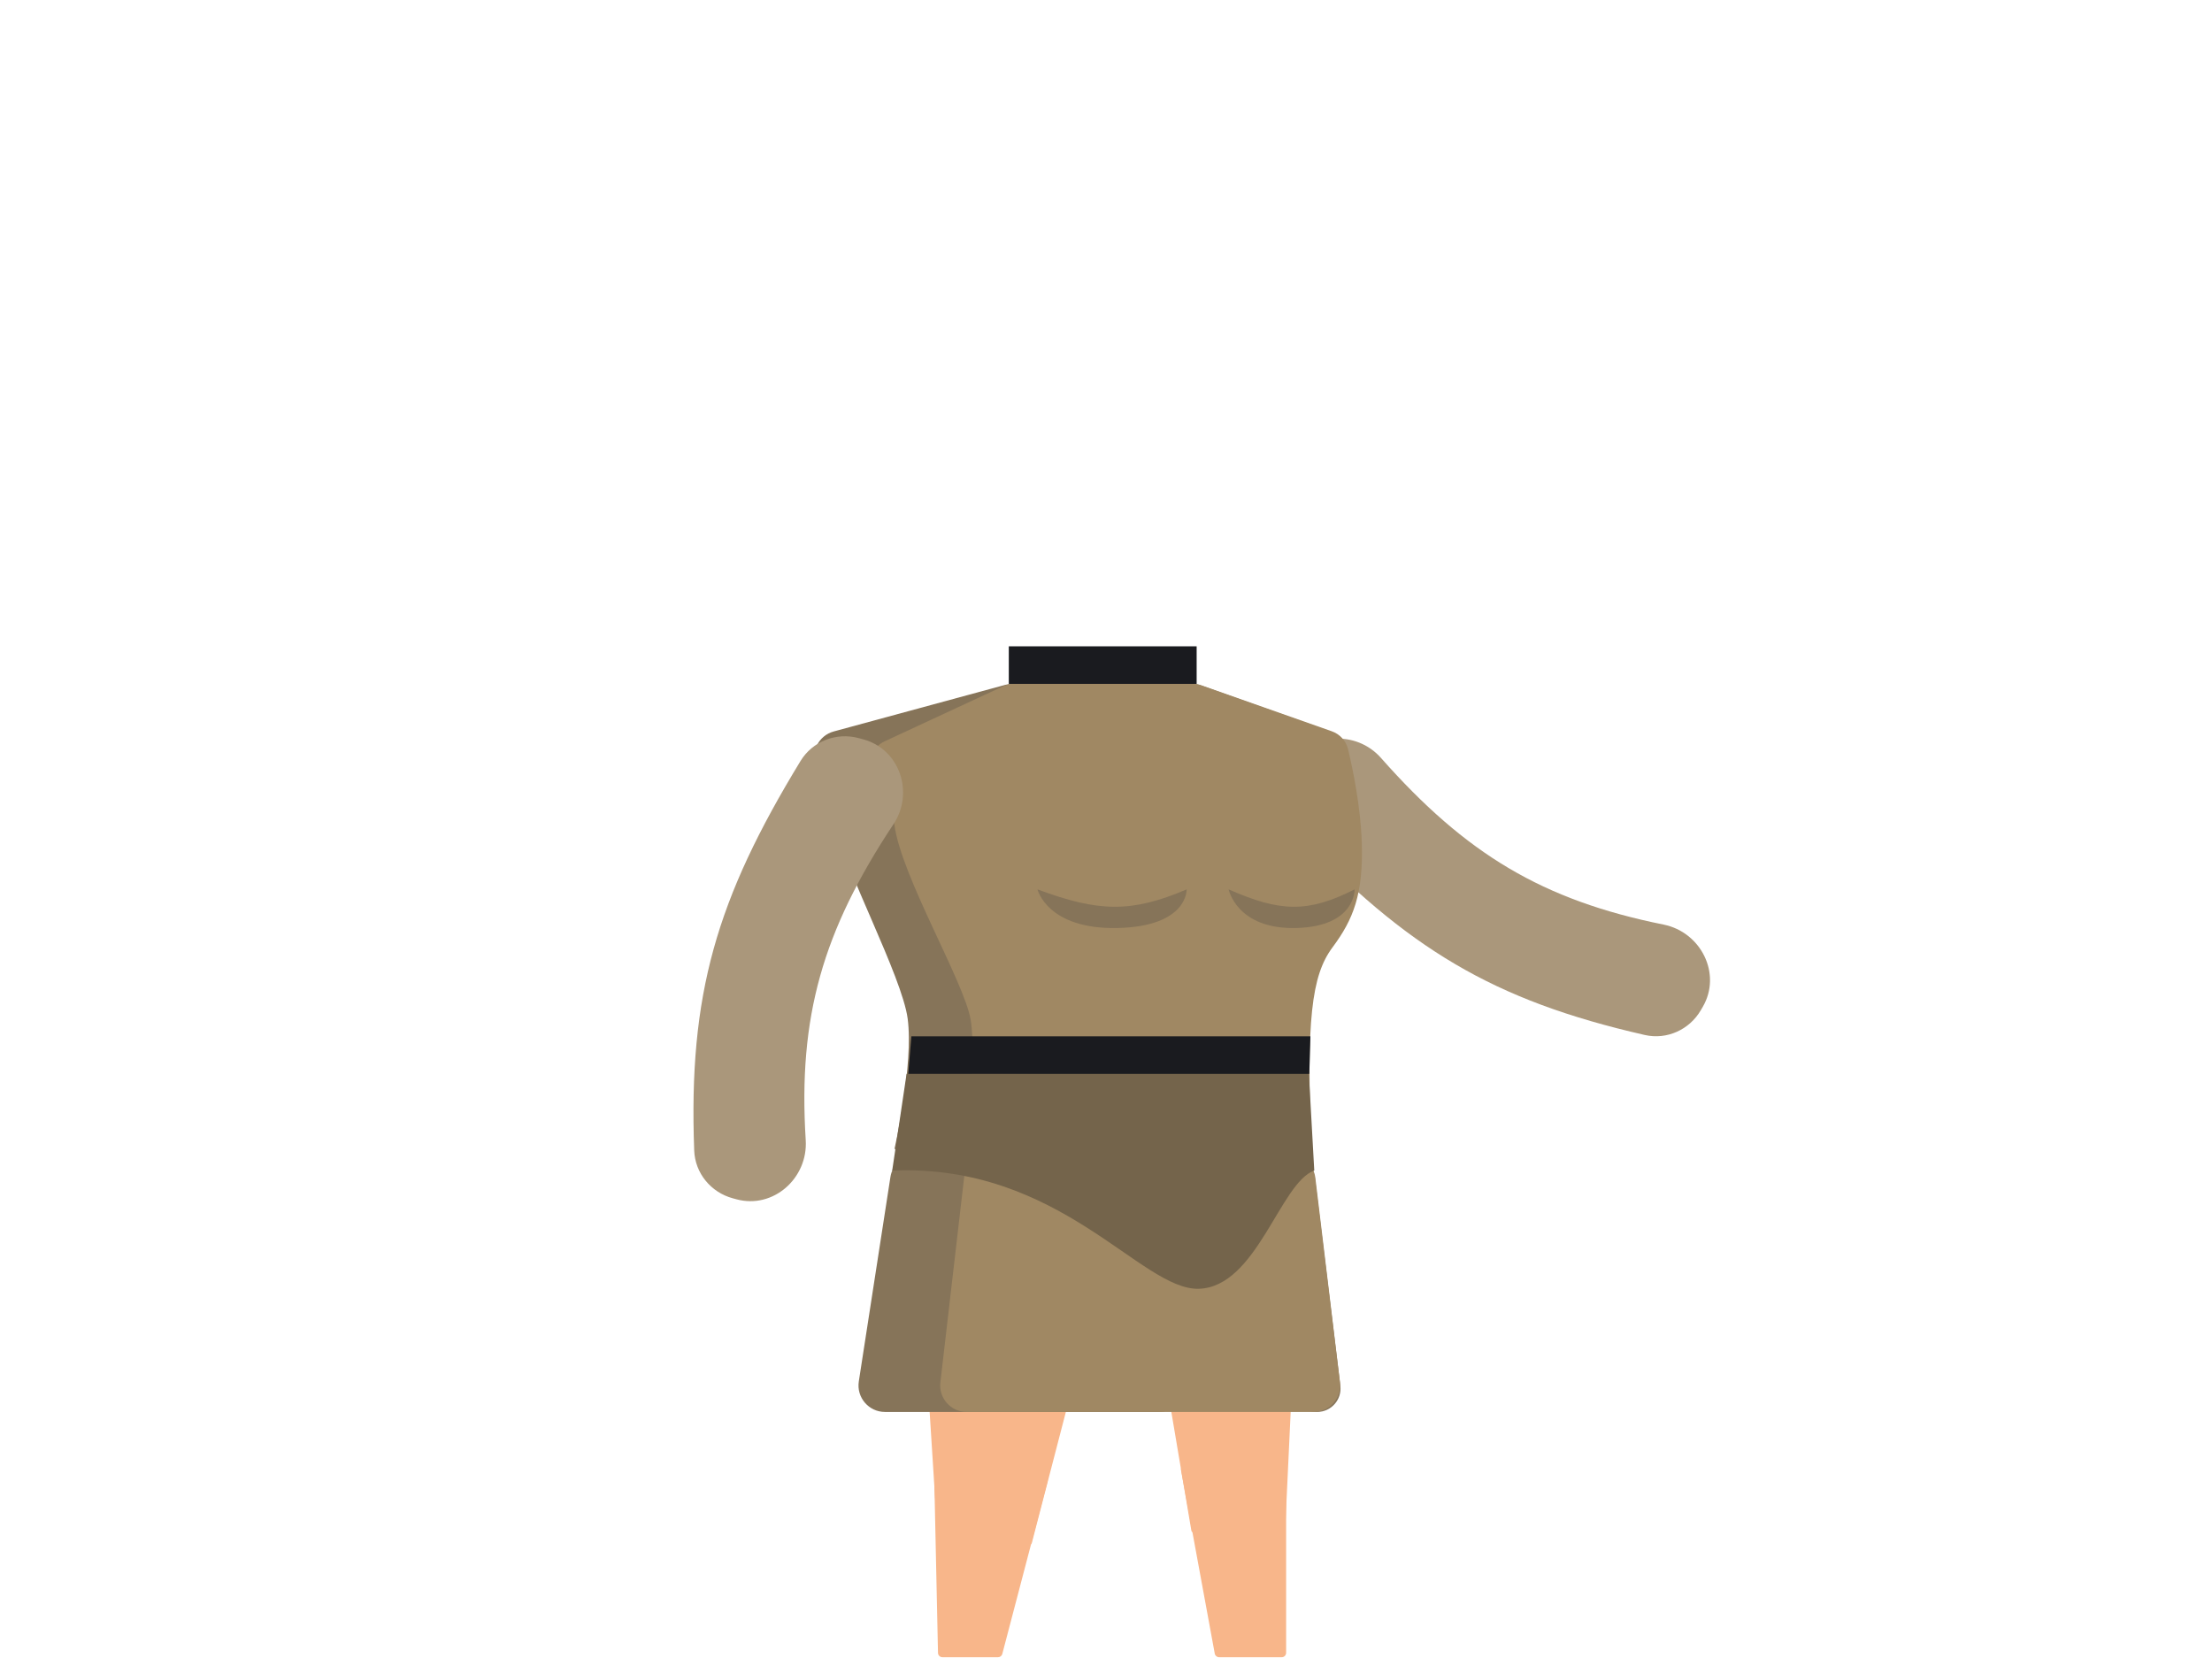
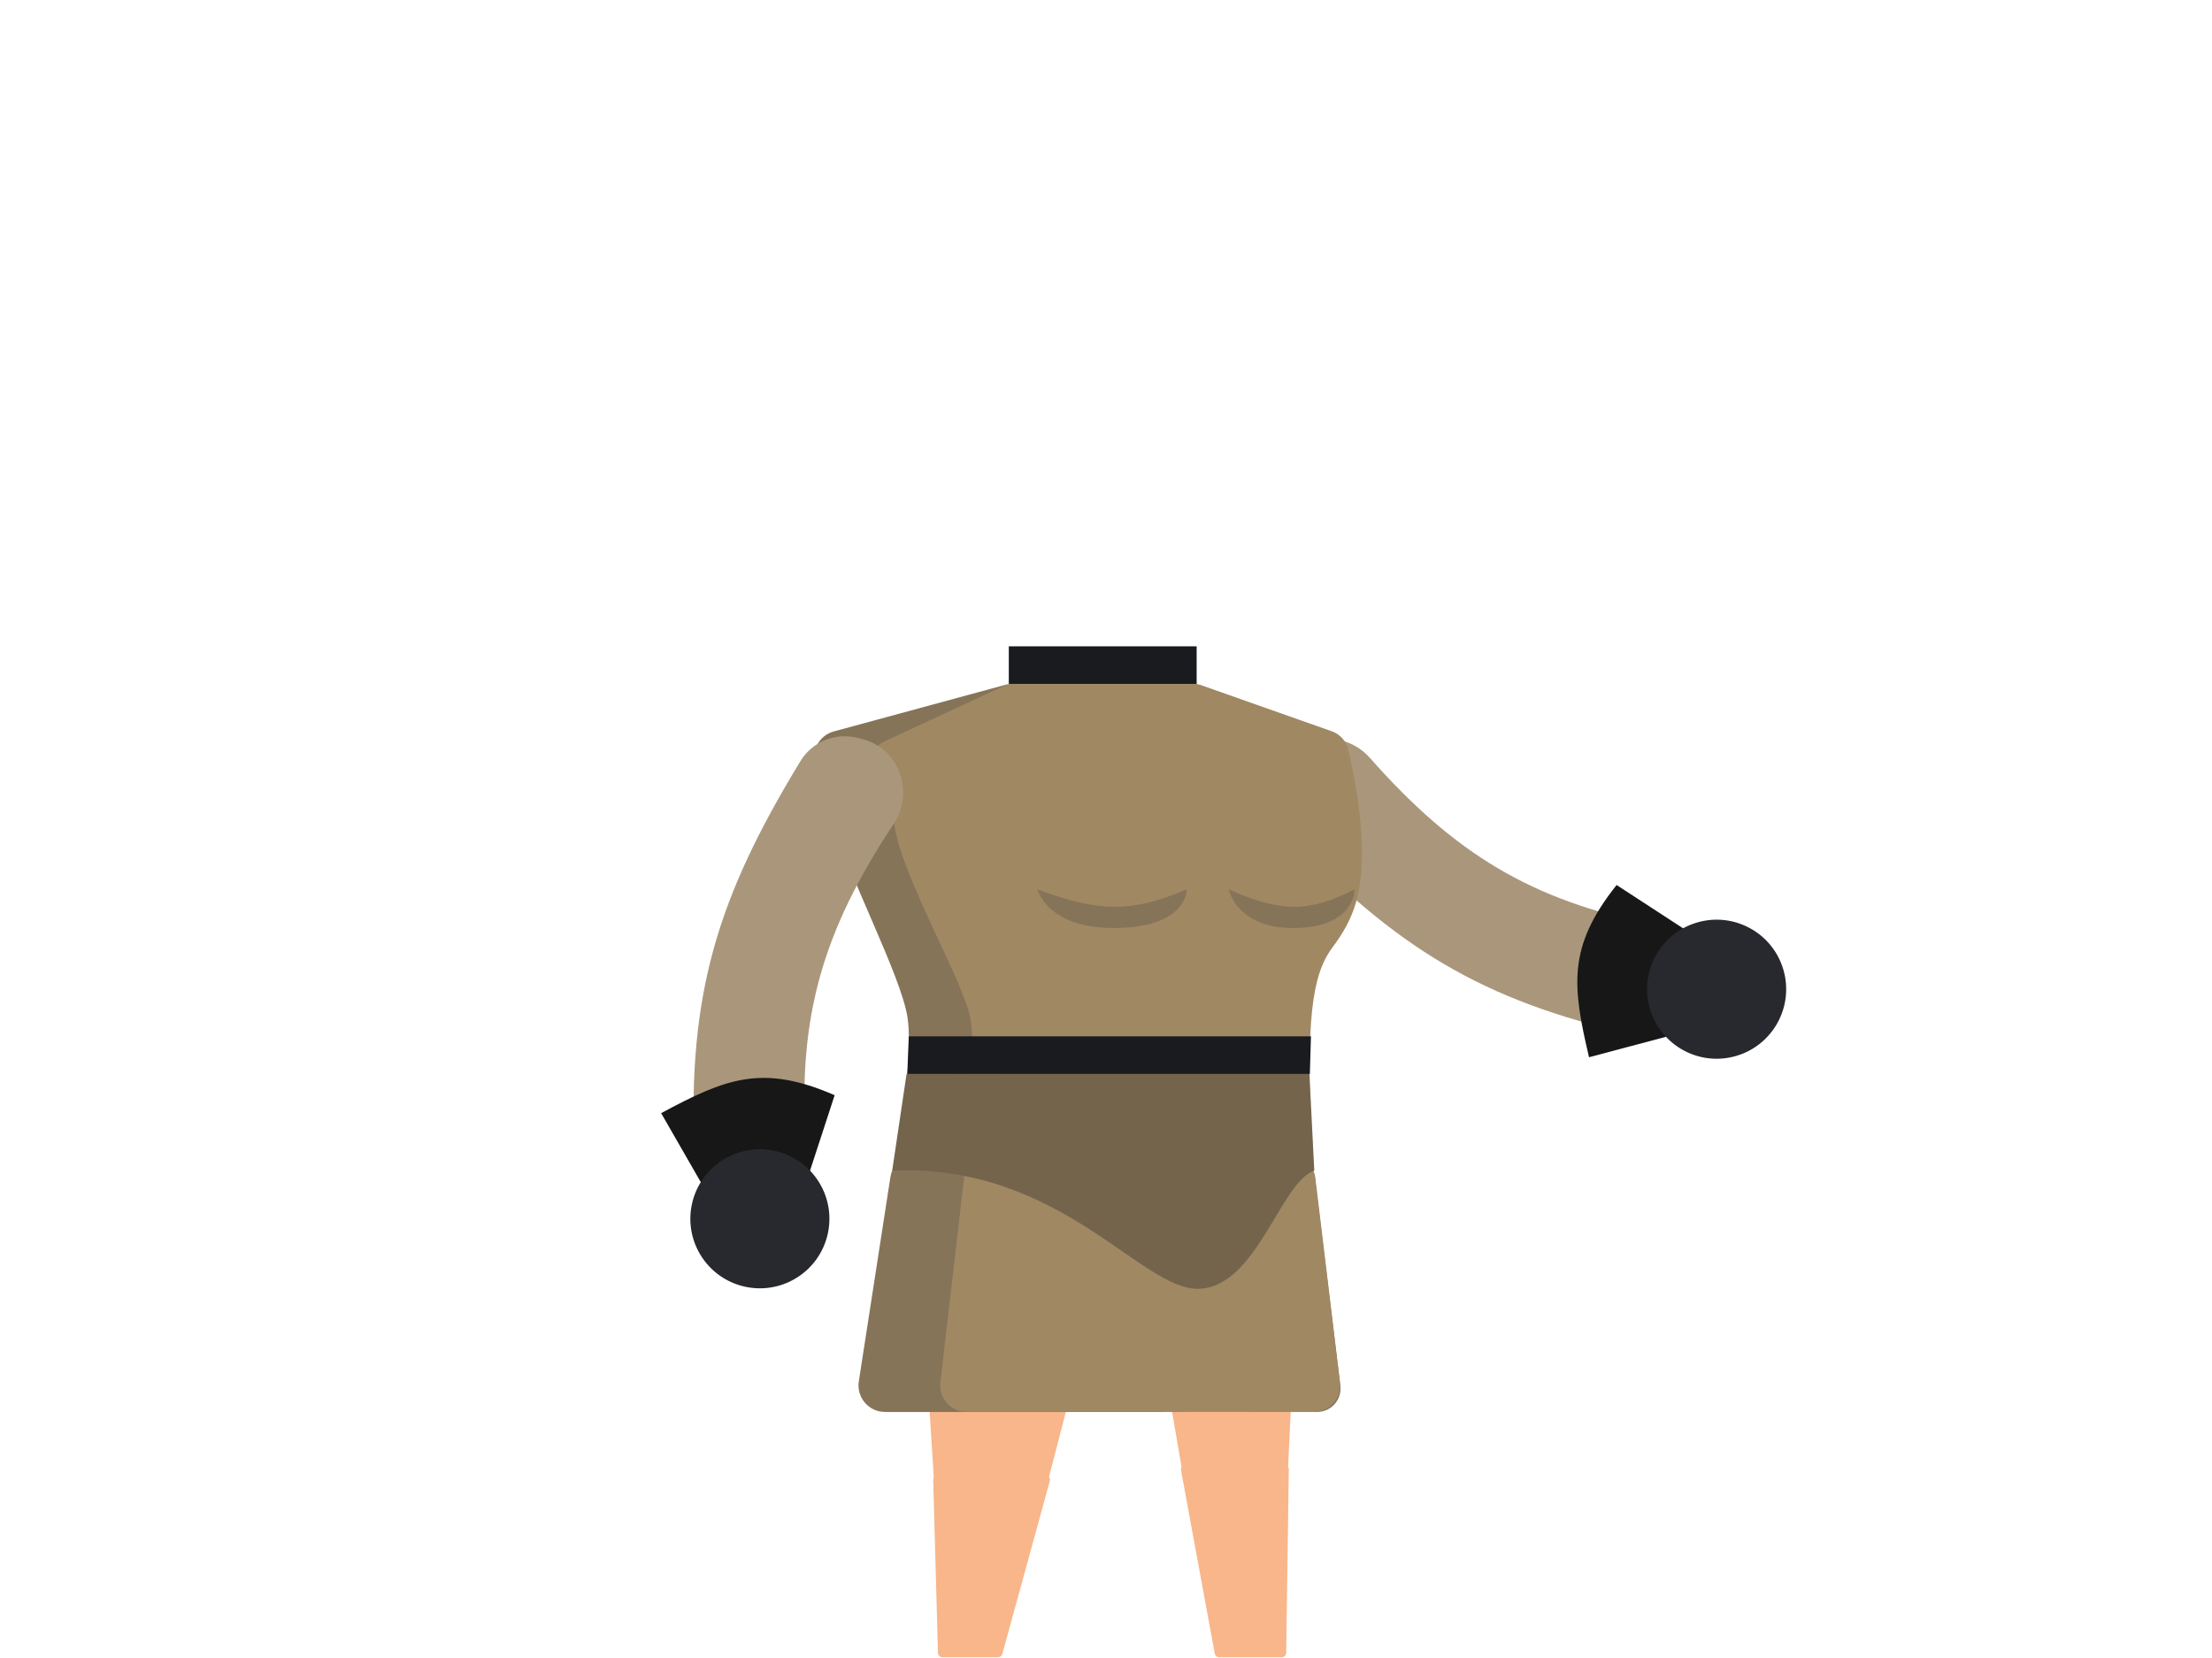
<svg xmlns="http://www.w3.org/2000/svg" width="2002" height="1500" viewBox="0 0 2002 1500" fill="none">
-   <path d="M1182.4 974.094C1182.46 972.954 1181.55 972 1180.4 972H1010.87C1009.63 972 1008.69 973.113 1008.89 974.333L1078.25 1385.33C1078.41 1386.29 1079.24 1387 1080.22 1387H1161.12C1162.19 1387 1163.07 1386.16 1163.12 1385.09L1182.4 974.094Z" fill="#F8B68A" />
+   <path d="M1182.4 974.094C1182.46 972.954 1181.55 972 1180.4 972H1010.87C1009.63 972 1008.69 973.116 1008.9 974.337L1079.22 1385.33C1079.38 1386.29 1080.21 1387 1081.19 1387H1161.12C1162.19 1387 1163.07 1386.16 1163.12 1385.09L1182.4 974.094Z" fill="#F8B68A" />
  <path d="M822.135 974.627C822.062 973.475 822.977 972.5 824.131 972.5H1041.41C1042.72 972.5 1043.68 973.736 1043.35 975.003L933.889 1396.5C933.66 1397.38 932.864 1398 931.953 1398H850.877C849.822 1398 848.948 1397.18 848.881 1396.13L822.135 974.627Z" fill="#F8B68A" />
-   <path d="M1164.03 1330C1164.03 1327.79 1162.24 1326 1160.03 1326H1072.83C1070.33 1326 1068.45 1328.26 1068.9 1330.72L1099.43 1496.72C1099.78 1498.62 1101.43 1500 1103.36 1500H1160.03C1162.24 1500 1164.03 1498.21 1164.03 1496V1330Z" fill="#F8B68A" />
+   <path d="M1166.44 1330.05C1166.47 1327.82 1164.67 1326 1162.44 1326H1072.83C1070.33 1326 1068.45 1328.26 1068.9 1330.72L1099.43 1496.72C1099.78 1498.62 1101.43 1500 1103.36 1500H1160.09C1162.27 1500 1164.05 1498.24 1164.09 1496.05L1166.44 1330.05Z" fill="#F8B68A" />
  <path d="M1190.05 1066.08L1213.09 1254.26C1214.64 1266.87 1204.79 1278 1192.08 1278C1183.28 1278 1175.39 1272.55 1172.28 1264.32L1102.85 1080.82C1101.7 1077.8 1098.8 1075.79 1095.56 1075.79C1091.53 1075.79 1088.16 1078.88 1087.81 1082.9L1072.74 1256.08C1071.66 1268.48 1061.28 1278 1048.83 1278H800.997C786.28 1278 775.03 1264.88 777.28 1250.33L805.894 1065.33C807.704 1053.63 817.774 1045 829.612 1045H1166.23C1178.35 1045 1188.57 1054.05 1190.05 1066.08Z" fill="#867459" />
-   <path d="M1190.47 1066.13L1212.76 1251.13C1214.48 1265.42 1203.33 1278 1188.93 1278H1133H1112H1093H1071.43H874.942C860.592 1278 849.449 1265.49 851.101 1251.24L872.539 1066.24C873.942 1054.13 884.193 1045 896.379 1045H1166.64C1178.79 1045 1189.02 1054.07 1190.47 1066.13Z" fill="#A08863" />
-   <path d="M1541.13 911.308C1558.49 881.458 1539.5 843.696 1505.64 836.865C1396.02 814.743 1326.79 773.046 1249.87 686.021C1227.33 660.515 1185.92 663.125 1168.8 692.549L1166.62 696.312C1156.07 714.439 1158.47 737.4 1172.94 752.577C1273.87 858.42 1350.68 905.325 1488.63 936.793C1508.61 941.35 1529.08 932.022 1539.38 914.31L1541.13 911.308Z" fill="#AA977B" />
-   <path d="M1086.94 620.39L1200.5 660.813C1213.14 665.312 1219.64 679.297 1214.92 691.857L1190.73 756.315C1189.94 758.428 1189.44 760.642 1189.27 762.891L1169.74 1014.57C1168.77 1026.98 1158.49 1036.59 1146.04 1036.71L809.533 1040C809.533 1040 827 963.5 821.5 922C816.415 883.627 763.023 784.123 758.168 751.558C757.527 747.259 757.183 742.854 755.634 738.793L738.471 693.759C733.418 680.499 740.911 665.773 754.604 662.052L909.945 619.84C911.996 619.282 914.112 619 916.238 619H1078.89C1081.63 619 1084.36 619.47 1086.94 620.39Z" fill="#867459" />
+   <path d="M1190.47 1066.13L1212.76 1251.13C1214.48 1265.42 1203.33 1278 1188.93 1278H1133L1099.43 1277.96H1080.43L1071.43 1278H874.942C860.592 1278 849.449 1265.49 851.101 1251.24L872.539 1066.24C873.942 1054.13 884.193 1045 896.379 1045H1166.64C1178.79 1045 1189.02 1054.07 1190.47 1066.13Z" fill="#A08863" />
+   <path d="M1531.13 911.308C1548.49 881.457 1529.5 843.695 1495.64 836.864C1386.02 814.743 1316.79 773.046 1239.87 686.021C1217.33 660.515 1175.92 663.124 1158.8 692.548L1156.62 696.312C1146.07 714.439 1148.47 737.4 1162.94 752.576C1263.87 858.419 1340.68 905.324 1478.63 936.792C1498.61 941.349 1519.08 932.022 1529.38 914.31L1531.13 911.308Z" fill="#AA977B" />
+   <path d="M1463.14 801.05L1535.53 848.214L1521.67 934.743L1438.17 956.942C1423.06 892.579 1418.53 857.046 1463.14 801.05Z" fill="#171717" />
+   <circle cx="1553.67" cy="895.36" r="62.927" transform="rotate(-16.4156 1553.67 895.36)" fill="#28292F" />
+   <path d="M1086.94 620.389L1200.5 660.813C1213.14 665.311 1219.64 679.297 1214.92 691.856L1190.73 756.315C1189.94 758.428 1189.44 760.641 1189.27 762.891L1169.74 1014.57C1168.77 1026.98 1158.49 1036.59 1146.04 1036.72L811 1040C811 1040 827 963.5 821.5 922C816.415 883.627 763.023 784.123 758.168 751.558C757.527 747.259 757.183 742.854 755.634 738.792L738.471 693.759C733.418 680.499 740.911 665.773 754.604 662.052L909.945 619.84C911.996 619.282 914.112 619 916.238 619H1078.89C1081.63 619 1084.36 619.47 1086.94 620.389Z" fill="#867459" />
  <path d="M1086.91 620.161L1205.23 661.852C1212.61 664.452 1218.25 670.463 1220.07 678.072C1224.28 695.706 1231.45 729.96 1232.5 762.5C1234 809 1225 832 1206 857.5C1187 883 1182 923 1187.03 1044.3C1187.73 1060.99 872.531 1044.3 872.531 1044.3C872.531 1044.3 884.471 958.5 878.501 923C872.747 888.781 815.835 793.706 809.495 746.586C809.043 743.233 808.198 739.946 806.644 736.94L789.492 703.741C783.225 691.612 788.324 676.706 800.706 670.957L908.227 621.029C911.394 619.559 914.843 618.797 918.335 618.797H1078.93C1081.65 618.797 1084.34 619.258 1086.91 620.161Z" fill="#A08863" />
  <path d="M939 805C994.083 825.492 1023.75 826.463 1074 805C1074 805 1075.36 838.518 1011.56 839.958C947.756 841.399 939 805 939 805Z" fill="#867459" />
  <path d="M1112 805C1158.51 825.492 1183.57 826.463 1226 805C1226 805 1227.15 838.518 1173.27 839.958C1119.39 841.399 1112 805 1112 805Z" fill="#867459" />
-   <path d="M1184.5 970C1064.83 970.833 822.9 972 820.5 972L807.5 1059.5C959.983 1053.09 1032.5 1168 1085 1166.5C1137.5 1165 1158.58 1070.39 1189.5 1059.5L1184.5 970Z" fill="#74644B" />
+   <path d="M1185 970C1065.33 970.833 822.9 972 820.5 972L807.5 1059.5C959.983 1053.09 1032.5 1168 1085 1166.5C1137.5 1165 1158.58 1070.39 1189.5 1059.5L1185 970Z" fill="#74644B" />
  <path d="M1083.04 585H913.036V619H1060.03H1083.04V585Z" fill="#1A1B1F" />
-   <path d="M1186 938H824.844L822 972H1185L1186 938Z" fill="#1A1B1F" />
+   <path d="M1186.5 938H822.5L821.183 972H1185.5L1186.5 938Z" fill="#1A1B1F" />
  <path d="M666.507 1085.5C699.835 1094.55 731.393 1066.43 729.23 1031.96C722.225 920.344 744.583 842.681 808.734 745.861C827.537 717.485 814.3 678.164 781.448 669.246L777.246 668.106C757.008 662.612 735.449 670.869 724.535 688.776C648.421 813.659 622.995 899.996 628.304 1041.39C629.073 1061.87 643.38 1079.22 663.155 1084.59L666.507 1085.5Z" fill="#AA977B" />
-   <path d="M845.587 1339.59C845.539 1337.34 847.343 1335.5 849.586 1335.5H944.315C946.936 1335.5 948.849 1337.98 948.184 1340.51L907.147 1497.01C906.685 1498.77 905.096 1500 903.278 1500H852.946C850.77 1500 848.993 1498.26 848.946 1496.08L845.587 1339.59Z" fill="#F8B68A" />
+   <path d="M755.407 991.309L728.586 1073.44L641.418 1082.45L598.365 1007.54C656.623 976.286 689.773 962.713 755.407 991.309Z" fill="#171717" />
+   <circle cx="687.742" cy="1103.16" r="62.927" transform="rotate(58.5844 687.742 1103.16)" fill="#28292F" />
+   <path d="M844.613 1339.61C844.551 1337.36 846.36 1335.5 848.612 1335.5H946.255C948.895 1335.5 950.811 1338.01 950.112 1340.56L907.171 1497.05C906.694 1498.79 905.115 1500 903.314 1500H852.922C850.756 1500 848.983 1498.27 848.923 1496.11L844.613 1339.61Z" fill="#F8B68A" />
</svg>
